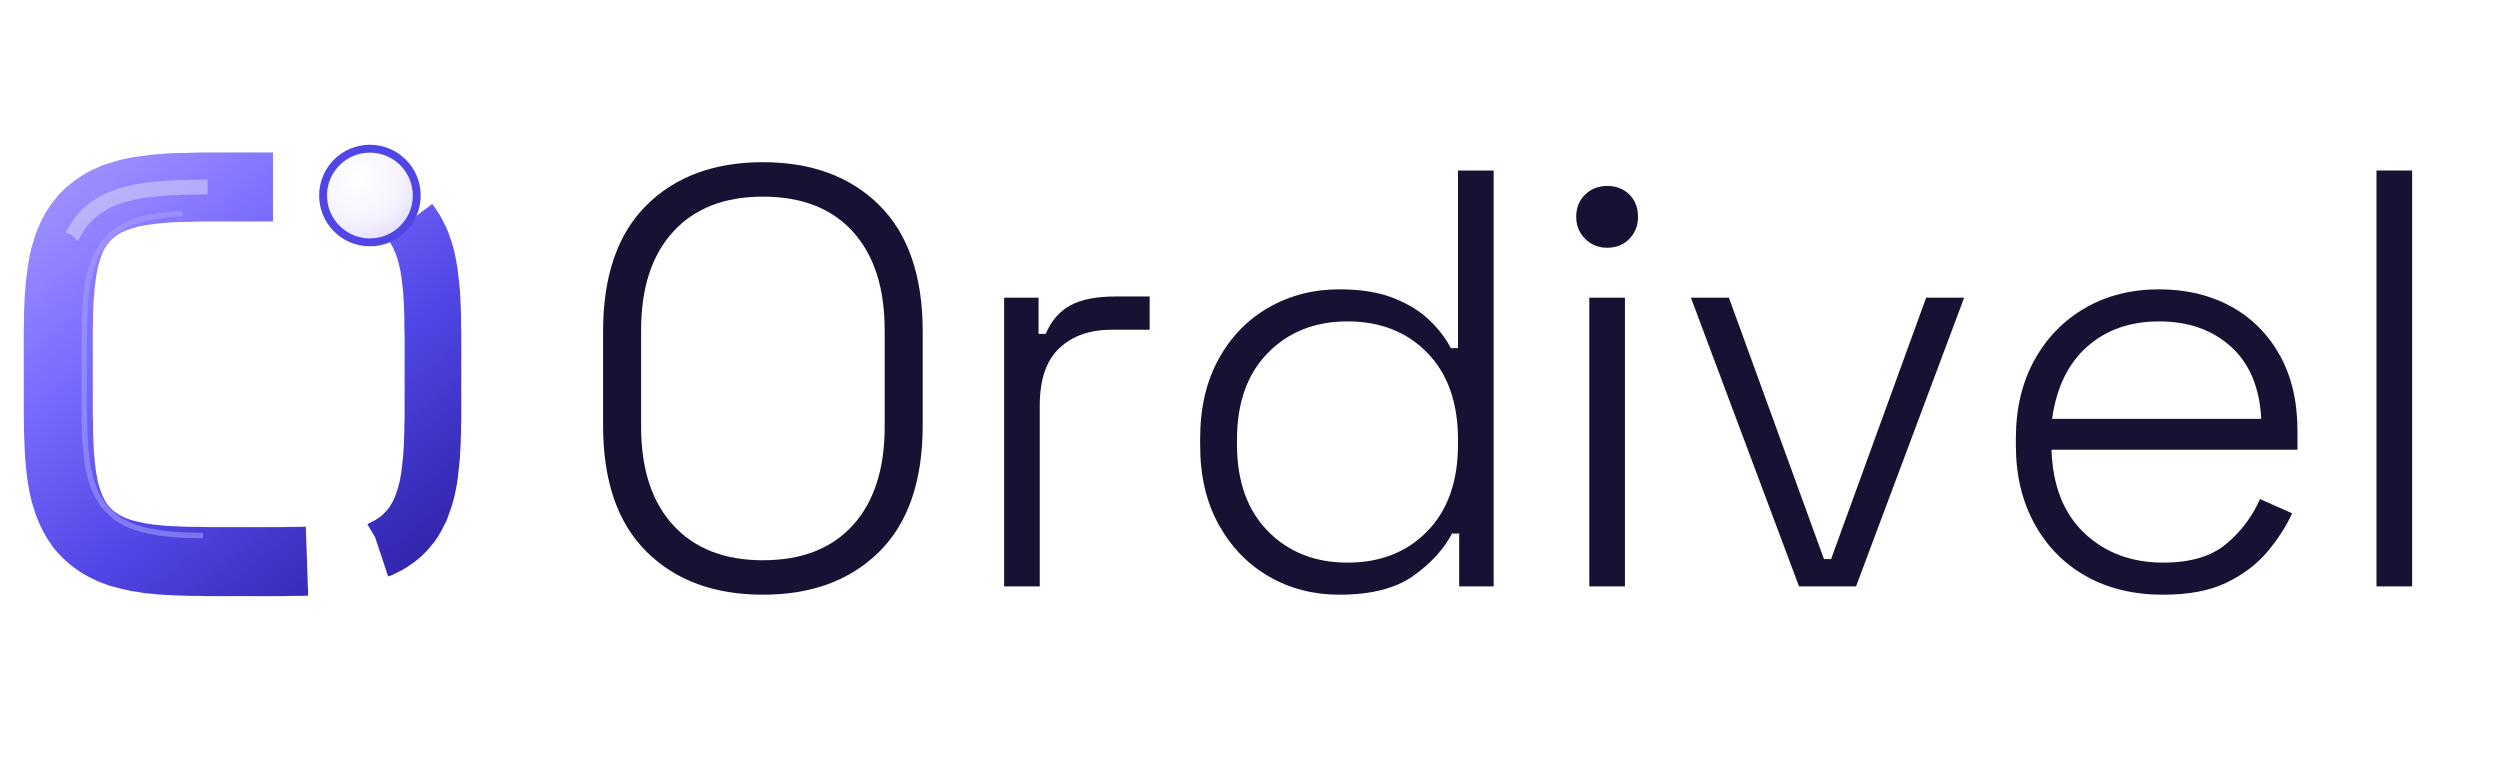
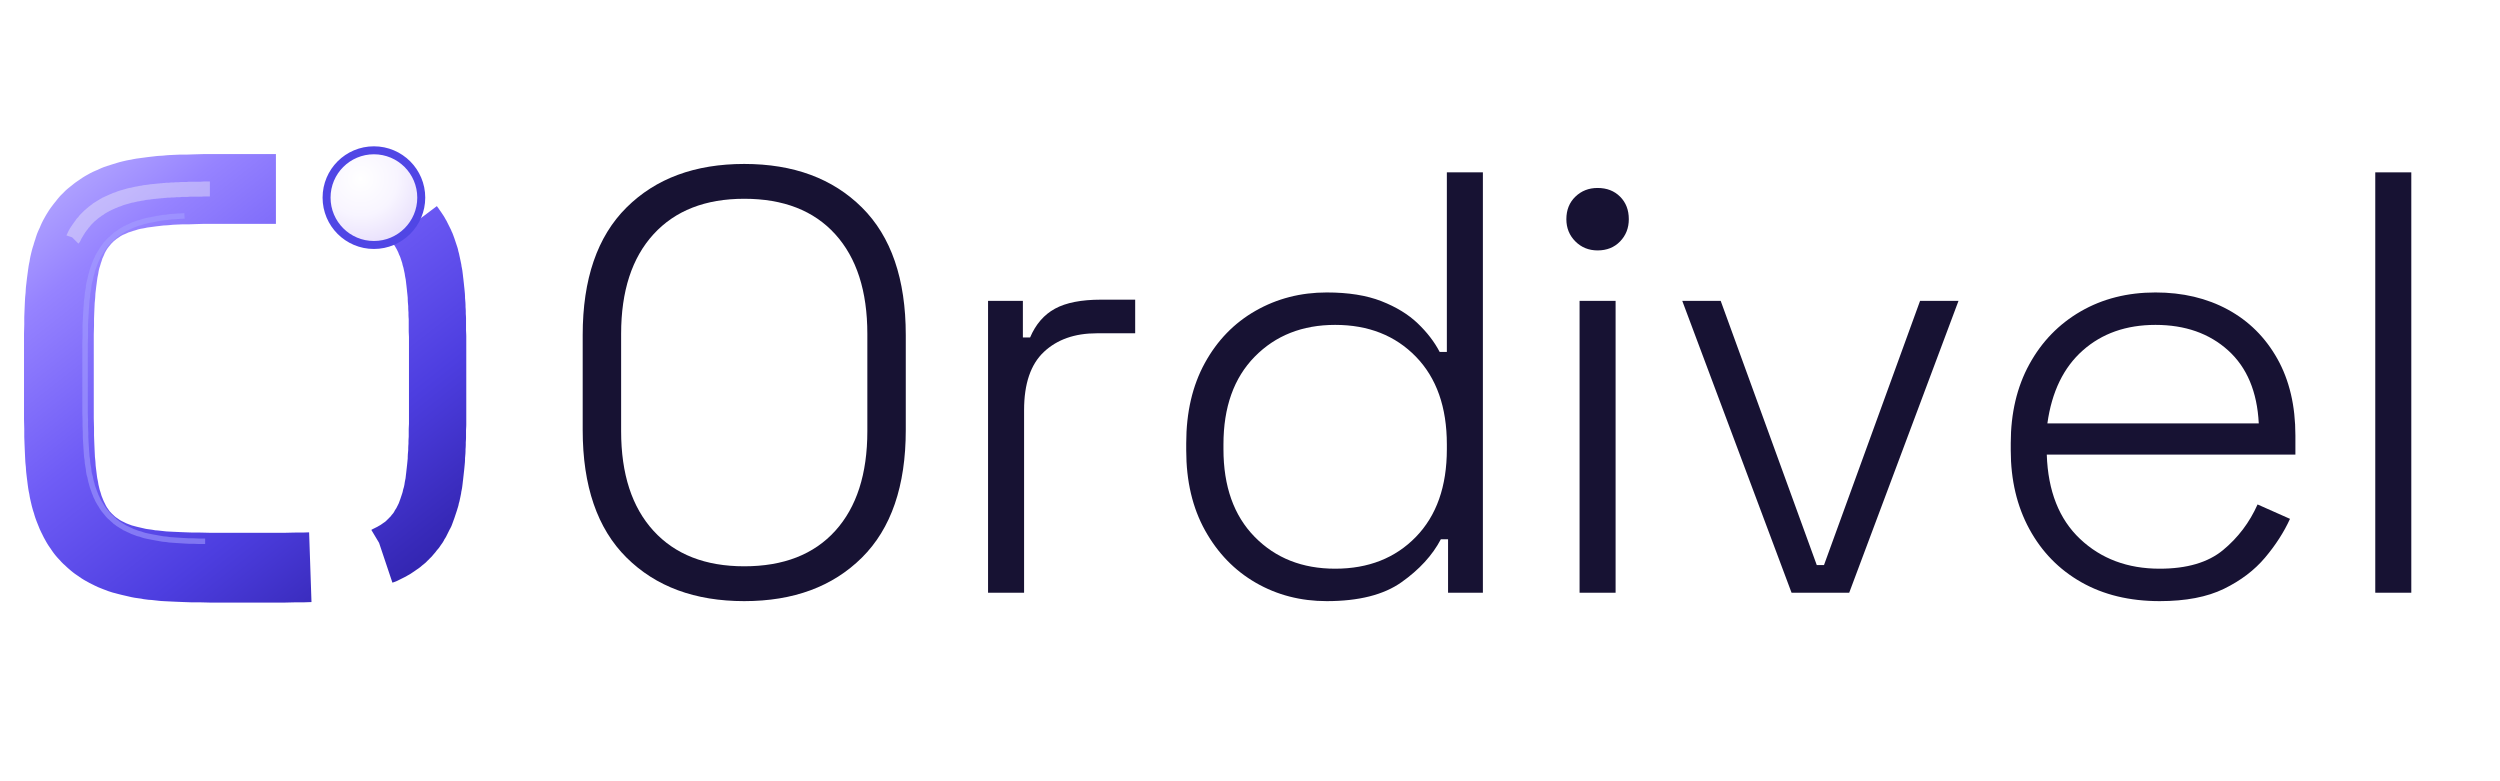
- <svg xmlns="http://www.w3.org/2000/svg" viewBox="0 0 420.8 130.0">
+ <svg xmlns="http://www.w3.org/2000/svg" viewBox="0 0 416.3 130.0">
  <g transform="translate(41.34,63.00) scale(0.414913) translate(-106,-106)">
    <linearGradient id="rg" gradientUnits="userSpaceOnUse" x1="34" y1="14" x2="182" y2="202">
-       <stop offset="0" stop-color="#A496FF" />
-       <stop offset="0.3" stop-color="#7A6CFF" />
-       <stop offset="0.6" stop-color="#5046E5" />
-       <stop offset="0.85" stop-color="#372BB8" />
-       <stop offset="1" stop-color="#2E22A4" />
+       <stop offset="0" stop-color="#B7ABFF" />
+       <stop offset="0.17" stop-color="#9683FF" />
+       <stop offset="0.42" stop-color="#6F5CF6" />
+       <stop offset="0.68" stop-color="#4D3EE0" />
+       <stop offset="0.88" stop-color="#3729B8" />
+       <stop offset="1" stop-color="#2B1FA2" />
    </linearGradient>
-     <radialGradient id="pl" cx="0.36" cy="0.30" r="0.90">
+     <radialGradient id="pl" cx="0.36" cy="0.30" r="0.92">
      <stop offset="0" stop-color="#FFFFFF" />
-       <stop offset="0.55" stop-color="#F5F2FF" />
-       <stop offset="1" stop-color="#D9D0FA" />
+       <stop offset="0.42" stop-color="#F8F5FF" />
+       <stop offset="0.76" stop-color="#E9E1FC" />
+       <stop offset="1" stop-color="#C9B9F5" />
    </radialGradient>
    <path d="M 130.9 181.8 L 128.0 181.9 L 124.7 181.9 L 120.5 182.0 L 114.1 182.0 L 96.6 182.0 L 90.8 182.0 L 86.8 181.9 L 83.5 181.9 L 80.7 181.8 L 78.2 181.7 L 76.0 181.6 L 73.9 181.5 L 72.0 181.4 L 70.2 181.2 L 68.4 181.0 L 66.8 180.9 L 65.3 180.6 L 63.8 180.4 L 62.4 180.2 L 61.1 179.9 L 59.8 179.6 L 58.5 179.3 L 57.3 179.0 L 56.2 178.7 L 55.0 178.4 L 54.0 178.0 L 52.9 177.6 L 51.9 177.2 L 50.9 176.8 L 50.0 176.3 L 49.1 175.9 L 48.2 175.4 L 47.3 174.9 L 46.5 174.4 L 45.7 173.8 L 44.9 173.3 L 44.1 172.7 L 43.4 172.1 L 42.7 171.5 L 42.0 170.8 L 41.3 170.2 L 40.7 169.5 L 40.0 168.8 L 39.4 168.1 L 38.8 167.3 L 38.3 166.5 L 37.7 165.7 L 37.2 164.9 L 36.7 164.0 L 36.2 163.1 L 35.8 162.2 L 35.3 161.3 L 34.9 160.3 L 34.5 159.3 L 34.1 158.3 L 33.7 157.2 L 33.4 156.1 L 33.0 154.9 L 32.7 153.8 L 32.4 152.5 L 32.1 151.2 L 31.9 149.9 L 31.6 148.5 L 31.4 147.1 L 31.2 145.5 L 31.0 143.9 L 30.8 142.2 L 30.7 140.5 L 30.5 138.6 L 30.4 136.5 L 30.3 134.3 L 30.2 131.9 L 30.1 129.2 L 30.1 126.1 L 30.0 122.3 L 30.0 117.1 L 30.0 100.4 L 30.0 92.7 L 30.0 88.2 L 30.1 84.7 L 30.1 81.8 L 30.2 79.2 L 30.3 76.8 L 30.4 74.7 L 30.6 72.7 L 30.7 70.8 L 30.9 69.1 L 31.1 67.4 L 31.3 65.9 L 31.5 64.4 L 31.7 63.0 L 32.0 61.6 L 32.2 60.3 L 32.5 59.0 L 32.8 57.8 L 33.2 56.6 L 33.5 55.5 L 33.9 54.4 L 34.2 53.3 L 34.6 52.3 L 35.1 51.3 L 35.5 50.3 L 35.9 49.4 L 36.4 48.5 L 36.9 47.6 L 37.4 46.8 L 37.9 46.0 L 38.5 45.2 L 39.1 44.4 L 39.7 43.7 L 40.3 42.9 L 40.9 42.2 L 41.6 41.6 L 42.2 40.9 L 42.9 40.3 L 43.7 39.7 L 44.4 39.1 L 45.2 38.5 L 46.0 38.0 L 46.8 37.4 L 47.6 36.9 L 48.5 36.4 L 49.4 35.9 L 50.3 35.5 L 51.3 35.1 L 52.3 34.6 L 53.3 34.2 L 54.4 33.9 L 55.5 33.5 L 56.6 33.2 L 57.8 32.8 L 59.0 32.5 L 60.3 32.2 L 61.6 32.0 L 62.9 31.7 L 64.4 31.5 L 65.9 31.3 L 67.4 31.1 L 69.1 30.9 L 70.8 30.7 L 72.7 30.6 L 74.7 30.4 L 76.8 30.3 L 79.1 30.2 L 81.7 30.2 L 84.7 30.1 L 88.2 30.0 L 92.6 30.0 L 100.4 30.0 L 117.1 30.0" fill="none" stroke="url(#rg)" stroke-width="28.0" stroke-linecap="butt" stroke-linejoin="round" />
    <path d="M 172.5 43.8 L 172.8 44.2 L 173.1 44.6 L 173.4 45.1 L 173.7 45.5 L 174.0 45.9 L 174.3 46.4 L 174.6 46.8 L 174.9 47.3 L 175.1 47.7 L 175.4 48.2 L 175.7 48.7 L 175.9 49.2 L 176.2 49.7 L 176.4 50.2 L 176.7 50.7 L 176.9 51.2 L 177.1 51.8 L 177.4 52.3 L 177.6 52.9 L 177.8 53.4 L 178.0 54.0 L 178.2 54.6 L 178.4 55.2 L 178.6 55.8 L 178.8 56.4 L 179.0 57.0 L 179.1 57.7 L 179.3 58.3 L 179.5 59.0 L 179.6 59.7 L 179.8 60.4 L 179.9 61.1 L 180.1 61.8 L 180.2 62.6 L 180.3 63.3 L 180.5 64.1 L 180.6 64.9 L 180.7 65.7 L 180.8 66.6 L 180.9 67.4 L 181.0 68.3 L 181.1 69.2 L 181.2 70.2 L 181.3 71.1 L 181.4 72.1 L 181.5 73.2 L 181.5 74.3 L 181.6 75.4 L 181.7 76.6 L 181.7 77.8 L 181.8 79.1 L 181.8 80.5 L 181.9 81.9 L 181.9 83.5 L 181.9 85.2 L 181.9 87.0 L 182.0 89.1 L 182.0 91.6 L 182.0 94.5 L 182.0 98.9 L 182.0 112.0 L 182.0 116.8 L 182.0 120.0 L 182.0 122.5 L 182.0 124.6 L 181.9 126.5 L 181.9 128.2 L 181.9 129.8 L 181.8 131.3 L 181.8 132.7 L 181.7 134.0 L 181.7 135.2 L 181.6 136.4 L 181.5 137.5 L 181.5 138.6 L 181.4 139.7 L 181.3 140.7 L 181.2 141.7 L 181.1 142.6 L 181.0 143.5 L 180.9 144.4 L 180.8 145.3 L 180.7 146.1 L 180.6 147.0 L 180.5 147.8 L 180.4 148.5 L 180.2 149.3 L 180.1 150.0 L 180.0 150.8 L 179.8 151.5 L 179.7 152.2 L 179.5 152.9 L 179.3 153.5 L 179.2 154.2 L 179.0 154.8 L 178.8 155.5 L 178.6 156.1 L 178.4 156.7 L 178.2 157.3 L 178.0 157.9 L 177.8 158.5 L 177.6 159.0 L 177.4 159.6 L 177.2 160.1 L 177.0 160.7 L 176.7 161.2 L 176.5 161.7 L 176.2 162.2 L 176.0 162.7 L 175.7 163.2 L 175.5 163.7 L 175.2 164.2 L 174.9 164.6 L 174.6 165.1 L 174.4 165.6 L 174.1 166.0 L 173.8 166.4 L 173.5 166.9 L 173.2 167.3 L 172.8 167.7 L 172.5 168.1 L 172.2 168.5 L 171.9 168.9 L 171.5 169.3 L 171.2 169.7 L 170.8 170.0 L 170.5 170.4 L 170.1 170.8 L 169.7 171.1 L 169.4 171.5 L 169.0 171.8 L 168.6 172.1 L 168.2 172.5 L 167.8 172.8 L 167.4 173.1 L 166.9 173.4 L 166.5 173.7 L 166.1 174.0 L 165.6 174.3 L 165.2 174.6 L 164.7 174.9 L 164.3 175.1 L 163.8 175.4 L 163.3 175.7 L 162.8 175.9 L 162.3 176.2 L 161.8 176.4 L 161.3 176.7 L 160.8 176.9 L 160.2 177.1" fill="none" stroke="url(#rg)" stroke-width="23.0" stroke-linecap="butt" stroke-linejoin="round" />
-     <path d="M 88.7 171.4 L 86.3 171.4 L 84.1 171.3 L 82.2 171.3 L 80.4 171.2 L 78.8 171.1 L 77.2 171.0 L 75.8 170.9 L 74.4 170.8 L 73.1 170.6 L 71.9 170.5 L 70.7 170.3 L 69.6 170.1 L 68.5 169.9 L 67.4 169.7 L 66.4 169.5 L 65.4 169.3 L 64.5 169.1 L 63.5 168.8 L 62.7 168.5 L 61.8 168.3 L 61.0 168.0 L 60.2 167.7 L 59.4 167.4 L 58.6 167.0 L 57.9 166.7 L 57.1 166.3 L 56.4 166.0 L 55.8 165.6 L 55.1 165.2 L 54.5 164.8 L 53.8 164.4 L 53.2 163.9 L 52.6 163.5 L 52.1 163.0 L 51.5 162.5 L 51.0 162.0 L 50.4 161.5 L 49.9 161.0 L 49.4 160.4 L 49.0 159.9 L 48.5 159.3 L 48.0 158.7 L 47.6 158.1 L 47.2 157.5 L 46.8 156.8 L 46.4 156.2 L 46.0 155.5 L 45.6 154.8 L 45.3 154.1 L 44.9 153.3 L 44.6 152.5 L 44.3 151.8 L 44.0 150.9 L 43.7 150.1 L 43.4 149.2 L 43.2 148.4 L 42.9 147.4 L 42.7 146.5 L 42.5 145.5 L 42.2 144.5 L 42.0 143.4 L 41.9 142.3 L 41.7 141.2 L 41.5 140.0 L 41.4 138.7 L 41.2 137.4 L 41.1 136.1 L 41.0 134.6 L 40.9 133.1 L 40.8 131.4 L 40.7 129.6 L 40.7 127.7 L 40.6 125.5 L 40.6 123.0 L 40.5 120.0 L 40.5 116.1 L 40.5 106.6 L 40.5 95.9 L 40.5 92.0 L 40.6 89.0 L 40.6 86.5 L 40.6 84.3 L 40.7 82.4 L 40.8 80.6 L 40.9 78.9 L 41.0 77.4 L 41.1 75.9 L 41.2 74.6 L 41.4 73.3 L 41.5 72.0 L 41.7 70.8 L 41.9 69.7 L 42.0 68.6 L 42.2 67.5 L 42.5 66.5 L 42.7 65.5 L 42.9 64.6 L 43.2 63.7 L 43.4 62.8 L 43.7 61.9 L 44.0 61.1 L 44.3 60.2 L 44.6 59.5 L 44.9 58.7 L 45.3 57.9 L 45.6 57.2 L 46.0 56.5 L 46.4 55.8 L 46.8 55.2 L 47.2 54.5 L 47.6 53.9 L 48.0 53.3 L 48.5 52.7 L 48.9 52.1 L 49.4 51.6 L 49.9 51.0 L 50.4 50.5 L 51.0 50.0 L 51.5 49.5 L 52.1 49.0 L 52.6 48.5 L 53.2 48.1 L 53.8 47.7 L 54.5 47.2 L 55.1 46.8 L 55.8 46.4 L 56.4 46.0 L 57.1 45.7 L 57.9 45.3 L 58.6 45.0 L 59.4 44.6 L 60.1 44.3 L 61.0 44.0 L 61.8 43.7 L 62.7 43.5 L 63.5 43.2 L 64.5 42.9 L 65.4 42.7 L 66.4 42.5 L 67.4 42.3 L 68.5 42.1 L 69.5 41.9 L 70.7 41.7 L 71.9 41.5 L 73.1 41.4 L 74.4 41.2 L 75.8 41.1 L 77.2 41.0 L 78.7 40.9 L 80.4 40.8" fill="none" stroke="#A5A0FF" stroke-width="2.2" stroke-linecap="butt" stroke-linejoin="round" stroke-opacity="0.55" />
-     <path d="M 35.7 49.8 L 35.9 49.6 L 36.0 49.3 L 36.2 49.0 L 36.3 48.7 L 36.4 48.5 L 36.6 48.2 L 36.7 47.9 L 36.9 47.7 L 37.0 47.4 L 37.2 47.2 L 37.3 46.9 L 37.5 46.7 L 37.7 46.4 L 37.8 46.2 L 38.0 45.9 L 38.1 45.7 L 38.3 45.5 L 38.5 45.2 L 38.6 45.0 L 38.8 44.8 L 39.0 44.5 L 39.2 44.3 L 39.3 44.1 L 39.5 43.8 L 39.7 43.6 L 39.9 43.4 L 40.1 43.2 L 40.2 43.0 L 40.4 42.8 L 40.6 42.5 L 40.8 42.3 L 41.0 42.1 L 41.2 41.9 L 41.4 41.7 L 41.6 41.5 L 41.8 41.3 L 42.0 41.1 L 42.2 40.9 L 42.4 40.7 L 42.6 40.6 L 42.8 40.4 L 43.0 40.2 L 43.3 40.0 L 43.5 39.8 L 43.7 39.6 L 43.9 39.4 L 44.1 39.3 L 44.4 39.1 L 44.6 38.9 L 44.8 38.8 L 45.1 38.6 L 45.3 38.4 L 45.5 38.2 L 45.8 38.1 L 46.0 37.9 L 46.3 37.8 L 46.5 37.6 L 46.8 37.4 L 47.0 37.3 L 47.3 37.1 L 47.5 37.0 L 47.8 36.8 L 48.0 36.7 L 48.3 36.5 L 48.6 36.4 L 48.8 36.2 L 49.1 36.1 L 49.4 36.0 L 49.7 35.8 L 49.9 35.7 L 50.2 35.6 L 50.5 35.4 L 50.8 35.3 L 51.1 35.2 L 51.4 35.0 L 51.7 34.9 L 52.0 34.8 L 52.3 34.7 L 52.6 34.5 L 52.9 34.4 L 53.2 34.3 L 53.5 34.2 L 53.8 34.1 L 54.1 34.0 L 54.5 33.8 L 54.8 33.7 L 55.1 33.6 L 55.4 33.5 L 55.8 33.4 L 56.1 33.3 L 56.5 33.2 L 56.8 33.1 L 57.2 33.0 L 57.5 32.9 L 57.9 32.8 L 58.2 32.7 L 58.6 32.6 L 59.0 32.5 L 59.3 32.5 L 59.7 32.4 L 60.1 32.3 L 60.5 32.2 L 60.9 32.1 L 61.3 32.0 L 61.7 32.0 L 62.1 31.9 L 62.5 31.8 L 62.9 31.7 L 63.3 31.7 L 63.8 31.6 L 64.2 31.5 L 64.6 31.4 L 65.1 31.4 L 65.5 31.3 L 66.0 31.3 L 66.5 31.2 L 66.9 31.1 L 67.4 31.1 L 67.9 31.0 L 68.4 31.0 L 68.9 30.9 L 69.4 30.9 L 69.9 30.8 L 70.4 30.8 L 71.0 30.7 L 71.5 30.7 L 72.1 30.6 L 72.7 30.6 L 73.2 30.5 L 73.8 30.5 L 74.4 30.5 L 75.0 30.4 L 75.7 30.4 L 76.3 30.4 L 77.0 30.3 L 77.7 30.3 L 78.4 30.3 L 79.1 30.2 L 79.9 30.2 L 80.6 30.2 L 81.4 30.2 L 82.3 30.1 L 83.1 30.1 L 84.0 30.1 L 85.0 30.1 L 85.9 30.1 L 87.0 30.1 L 88.1 30.0 L 89.3 30.0 L 90.6 30.0" fill="none" stroke="#FBFAF7" stroke-width="6.0" stroke-linecap="butt" stroke-linejoin="round" stroke-opacity="0.38" />
    <circle cx="156.43" cy="33.48" r="19.0" fill="url(#pl)" stroke="#5046E5" stroke-width="3.2" />
+     <path data-l="hl" d="M 88.7 171.4 L 86.3 171.4 L 84.1 171.3 L 82.2 171.3 L 80.4 171.2 L 78.8 171.1 L 77.2 171.0 L 75.8 170.9 L 74.4 170.8 L 73.1 170.6 L 71.9 170.5 L 70.7 170.3 L 69.6 170.1 L 68.5 169.9 L 67.4 169.7 L 66.4 169.5 L 65.4 169.3 L 64.5 169.1 L 63.5 168.8 L 62.7 168.5 L 61.8 168.3 L 61.0 168.0 L 60.2 167.7 L 59.4 167.4 L 58.6 167.0 L 57.9 166.7 L 57.1 166.3 L 56.4 166.0 L 55.8 165.6 L 55.1 165.2 L 54.5 164.8 L 53.8 164.4 L 53.2 163.9 L 52.6 163.5 L 52.1 163.0 L 51.5 162.5 L 51.0 162.0 L 50.4 161.5 L 49.9 161.0 L 49.4 160.4 L 49.0 159.9 L 48.5 159.3 L 48.0 158.7 L 47.6 158.1 L 47.2 157.5 L 46.8 156.8 L 46.4 156.2 L 46.0 155.5 L 45.6 154.8 L 45.3 154.1 L 44.9 153.3 L 44.6 152.5 L 44.3 151.8 L 44.0 150.9 L 43.7 150.1 L 43.4 149.2 L 43.2 148.4 L 42.9 147.4 L 42.7 146.5 L 42.5 145.5 L 42.2 144.5 L 42.0 143.4 L 41.9 142.3 L 41.7 141.2 L 41.5 140.0 L 41.4 138.7 L 41.2 137.4 L 41.1 136.1 L 41.0 134.6 L 40.9 133.1 L 40.8 131.4 L 40.7 129.6 L 40.7 127.7 L 40.6 125.5 L 40.6 123.0 L 40.5 120.0 L 40.5 116.1 L 40.5 106.6 L 40.5 95.9 L 40.5 92.0 L 40.6 89.0 L 40.6 86.5 L 40.6 84.3 L 40.7 82.4 L 40.8 80.6 L 40.9 78.9 L 41.0 77.4 L 41.1 75.9 L 41.2 74.6 L 41.4 73.3 L 41.5 72.0 L 41.7 70.8 L 41.9 69.7 L 42.0 68.6 L 42.2 67.5 L 42.5 66.5 L 42.7 65.5 L 42.9 64.6 L 43.2 63.7 L 43.4 62.8 L 43.7 61.9 L 44.0 61.1 L 44.3 60.2 L 44.6 59.5 L 44.9 58.7 L 45.3 57.9 L 45.6 57.2 L 46.0 56.5 L 46.4 55.8 L 46.8 55.2 L 47.2 54.5 L 47.6 53.9 L 48.0 53.3 L 48.5 52.7 L 48.9 52.1 L 49.4 51.6 L 49.9 51.0 L 50.4 50.5 L 51.0 50.0 L 51.5 49.5 L 52.1 49.0 L 52.6 48.5 L 53.2 48.1 L 53.8 47.7 L 54.5 47.2 L 55.1 46.8 L 55.8 46.4 L 56.4 46.0 L 57.1 45.7 L 57.9 45.3 L 58.6 45.0 L 59.4 44.6 L 60.1 44.3 L 61.0 44.0 L 61.8 43.7 L 62.7 43.5 L 63.5 43.2 L 64.5 42.9 L 65.4 42.7 L 66.4 42.5 L 67.4 42.3 L 68.5 42.1 L 69.5 41.9 L 70.7 41.7 L 71.9 41.5 L 73.1 41.4 L 74.4 41.2 L 75.8 41.1 L 77.2 41.0 L 78.7 40.9 L 80.4 40.8" fill="none" stroke="#A5A0FF" stroke-width="2.2" stroke-linecap="butt" stroke-linejoin="round" stroke-opacity="0.55" />
+     <path data-l="sw" d="M 35.7 49.8 L 35.9 49.6 L 36.0 49.3 L 36.2 49.0 L 36.3 48.7 L 36.4 48.5 L 36.6 48.2 L 36.7 47.9 L 36.9 47.7 L 37.0 47.4 L 37.2 47.2 L 37.3 46.9 L 37.5 46.7 L 37.7 46.4 L 37.8 46.2 L 38.0 45.9 L 38.1 45.7 L 38.3 45.5 L 38.5 45.2 L 38.6 45.0 L 38.8 44.8 L 39.0 44.5 L 39.2 44.3 L 39.3 44.1 L 39.5 43.8 L 39.7 43.6 L 39.9 43.4 L 40.1 43.2 L 40.2 43.0 L 40.4 42.8 L 40.6 42.5 L 40.8 42.3 L 41.0 42.1 L 41.2 41.9 L 41.4 41.7 L 41.6 41.5 L 41.8 41.3 L 42.0 41.1 L 42.2 40.9 L 42.4 40.7 L 42.6 40.6 L 42.8 40.4 L 43.0 40.2 L 43.3 40.0 L 43.5 39.8 L 43.7 39.6 L 43.9 39.4 L 44.1 39.3 L 44.4 39.1 L 44.6 38.9 L 44.8 38.8 L 45.1 38.6 L 45.3 38.4 L 45.5 38.2 L 45.8 38.1 L 46.0 37.9 L 46.3 37.8 L 46.5 37.6 L 46.8 37.4 L 47.0 37.3 L 47.3 37.1 L 47.5 37.0 L 47.8 36.8 L 48.0 36.7 L 48.3 36.5 L 48.6 36.4 L 48.8 36.2 L 49.1 36.1 L 49.4 36.0 L 49.7 35.8 L 49.9 35.7 L 50.2 35.6 L 50.5 35.4 L 50.8 35.3 L 51.1 35.2 L 51.4 35.0 L 51.7 34.9 L 52.0 34.8 L 52.3 34.7 L 52.6 34.5 L 52.9 34.4 L 53.2 34.3 L 53.5 34.2 L 53.8 34.1 L 54.1 34.0 L 54.5 33.8 L 54.8 33.7 L 55.1 33.6 L 55.4 33.5 L 55.8 33.4 L 56.1 33.3 L 56.5 33.2 L 56.8 33.1 L 57.2 33.0 L 57.5 32.9 L 57.9 32.8 L 58.2 32.7 L 58.6 32.6 L 59.0 32.5 L 59.3 32.5 L 59.7 32.4 L 60.1 32.3 L 60.5 32.2 L 60.9 32.1 L 61.3 32.0 L 61.7 32.0 L 62.1 31.9 L 62.5 31.8 L 62.9 31.7 L 63.3 31.7 L 63.8 31.6 L 64.2 31.5 L 64.6 31.4 L 65.1 31.4 L 65.5 31.3 L 66.0 31.3 L 66.5 31.2 L 66.9 31.1 L 67.4 31.1 L 67.9 31.0 L 68.4 31.0 L 68.9 30.9 L 69.4 30.9 L 69.9 30.8 L 70.4 30.8 L 71.0 30.7 L 71.5 30.7 L 72.1 30.6 L 72.7 30.6 L 73.2 30.5 L 73.8 30.5 L 74.4 30.5 L 75.0 30.4 L 75.7 30.4 L 76.3 30.4 L 77.0 30.3 L 77.7 30.3 L 78.4 30.3 L 79.1 30.2 L 79.9 30.2 L 80.6 30.2 L 81.4 30.2 L 82.3 30.1 L 83.1 30.1 L 84.0 30.1 L 85.0 30.1 L 85.9 30.1 L 87.0 30.1 L 88.1 30.0 L 89.3 30.0 L 90.6 30.0" fill="none" stroke="#FBFAF7" stroke-width="6.0" stroke-linecap="butt" stroke-linejoin="round" stroke-opacity="0.38" />
  </g>
-   <g transform="translate(95.11,98.70)">
+   <g transform="translate(90.63,98.70)">
    <path transform="translate(0.00,0) scale(0.1,-0.1)" d="M333 -14Q210 -14 137.0 58.5Q64 131 64 271V429Q64 569 137.0 641.5Q210 714 333 714Q456 714 529.0 641.5Q602 569 602 429V271Q602 131 529.0 58.5Q456 -14 333 -14ZM333 44Q431 44 484.5 103.0Q538 162 538 269V431Q538 538 484.5 597.0Q431 656 333 656Q236 656 182.0 597.0Q128 538 128 431V269Q128 162 182.0 103.0Q236 44 333 44Z" fill="#171233" />
    <path transform="translate(65.10,0) scale(0.1,-0.1)" d="M88 0V486H146V425H158Q172 458 199.5 473.0Q227 488 276 488H333V432H269Q214 432 181.0 401.0Q148 370 148 304V0Z" fill="#171233" />
    <path transform="translate(100.50,0) scale(0.1,-0.1)" d="M298 -14Q233 -14 180.0 16.5Q127 47 95.5 103.5Q64 160 64 237V249Q64 326 95.0 382.5Q126 439 179.5 469.5Q233 500 298 500Q352 500 389.0 485.5Q426 471 449.5 448.5Q473 426 486 401H498V700H558V0H500V89H488Q467 49 422.5 17.5Q378 -14 298 -14ZM312 40Q395 40 446.5 93.0Q498 146 498 239V247Q498 340 446.5 393.0Q395 446 312 446Q230 446 178.0 393.0Q126 340 126 247V239Q126 146 178.0 93.0Q230 40 312 40Z" fill="#171233" />
    <path transform="translate(163.60,0) scale(0.1,-0.1)" d="M88 0V486H148V0ZM118 570Q96 570 81.0 585.0Q66 600 66 622Q66 645 81.0 659.5Q96 674 118 674Q141 674 155.5 659.5Q170 645 170 622Q170 600 155.5 585.0Q141 570 118 570Z" fill="#171233" />
    <path transform="translate(185.70,0) scale(0.1,-0.1)" d="M220 0 38 486H102L262 46H274L434 486H498L316 0Z" fill="#171233" />
    <path transform="translate(237.80,0) scale(0.1,-0.1)" d="M312 -14Q237 -14 181.5 17.5Q126 49 95.0 106.0Q64 163 64 237V249Q64 324 95.0 380.5Q126 437 180.5 468.5Q235 500 305 500Q373 500 425.5 471.5Q478 443 508.0 389.5Q538 336 538 262V230H124Q127 139 179.5 89.5Q232 40 312 40Q380 40 417.5 71.0Q455 102 475 147L529 123Q514 90 487.5 58.5Q461 27 419.0 6.5Q377 -14 312 -14ZM125 282H477Q473 361 426.0 403.5Q379 446 305 446Q232 446 184.0 403.5Q136 361 125 282Z" fill="#171233" />
    <path transform="translate(296.10,0) scale(0.1,-0.1)" d="M88 0V700H148V0Z" fill="#171233" />
  </g>
</svg>
